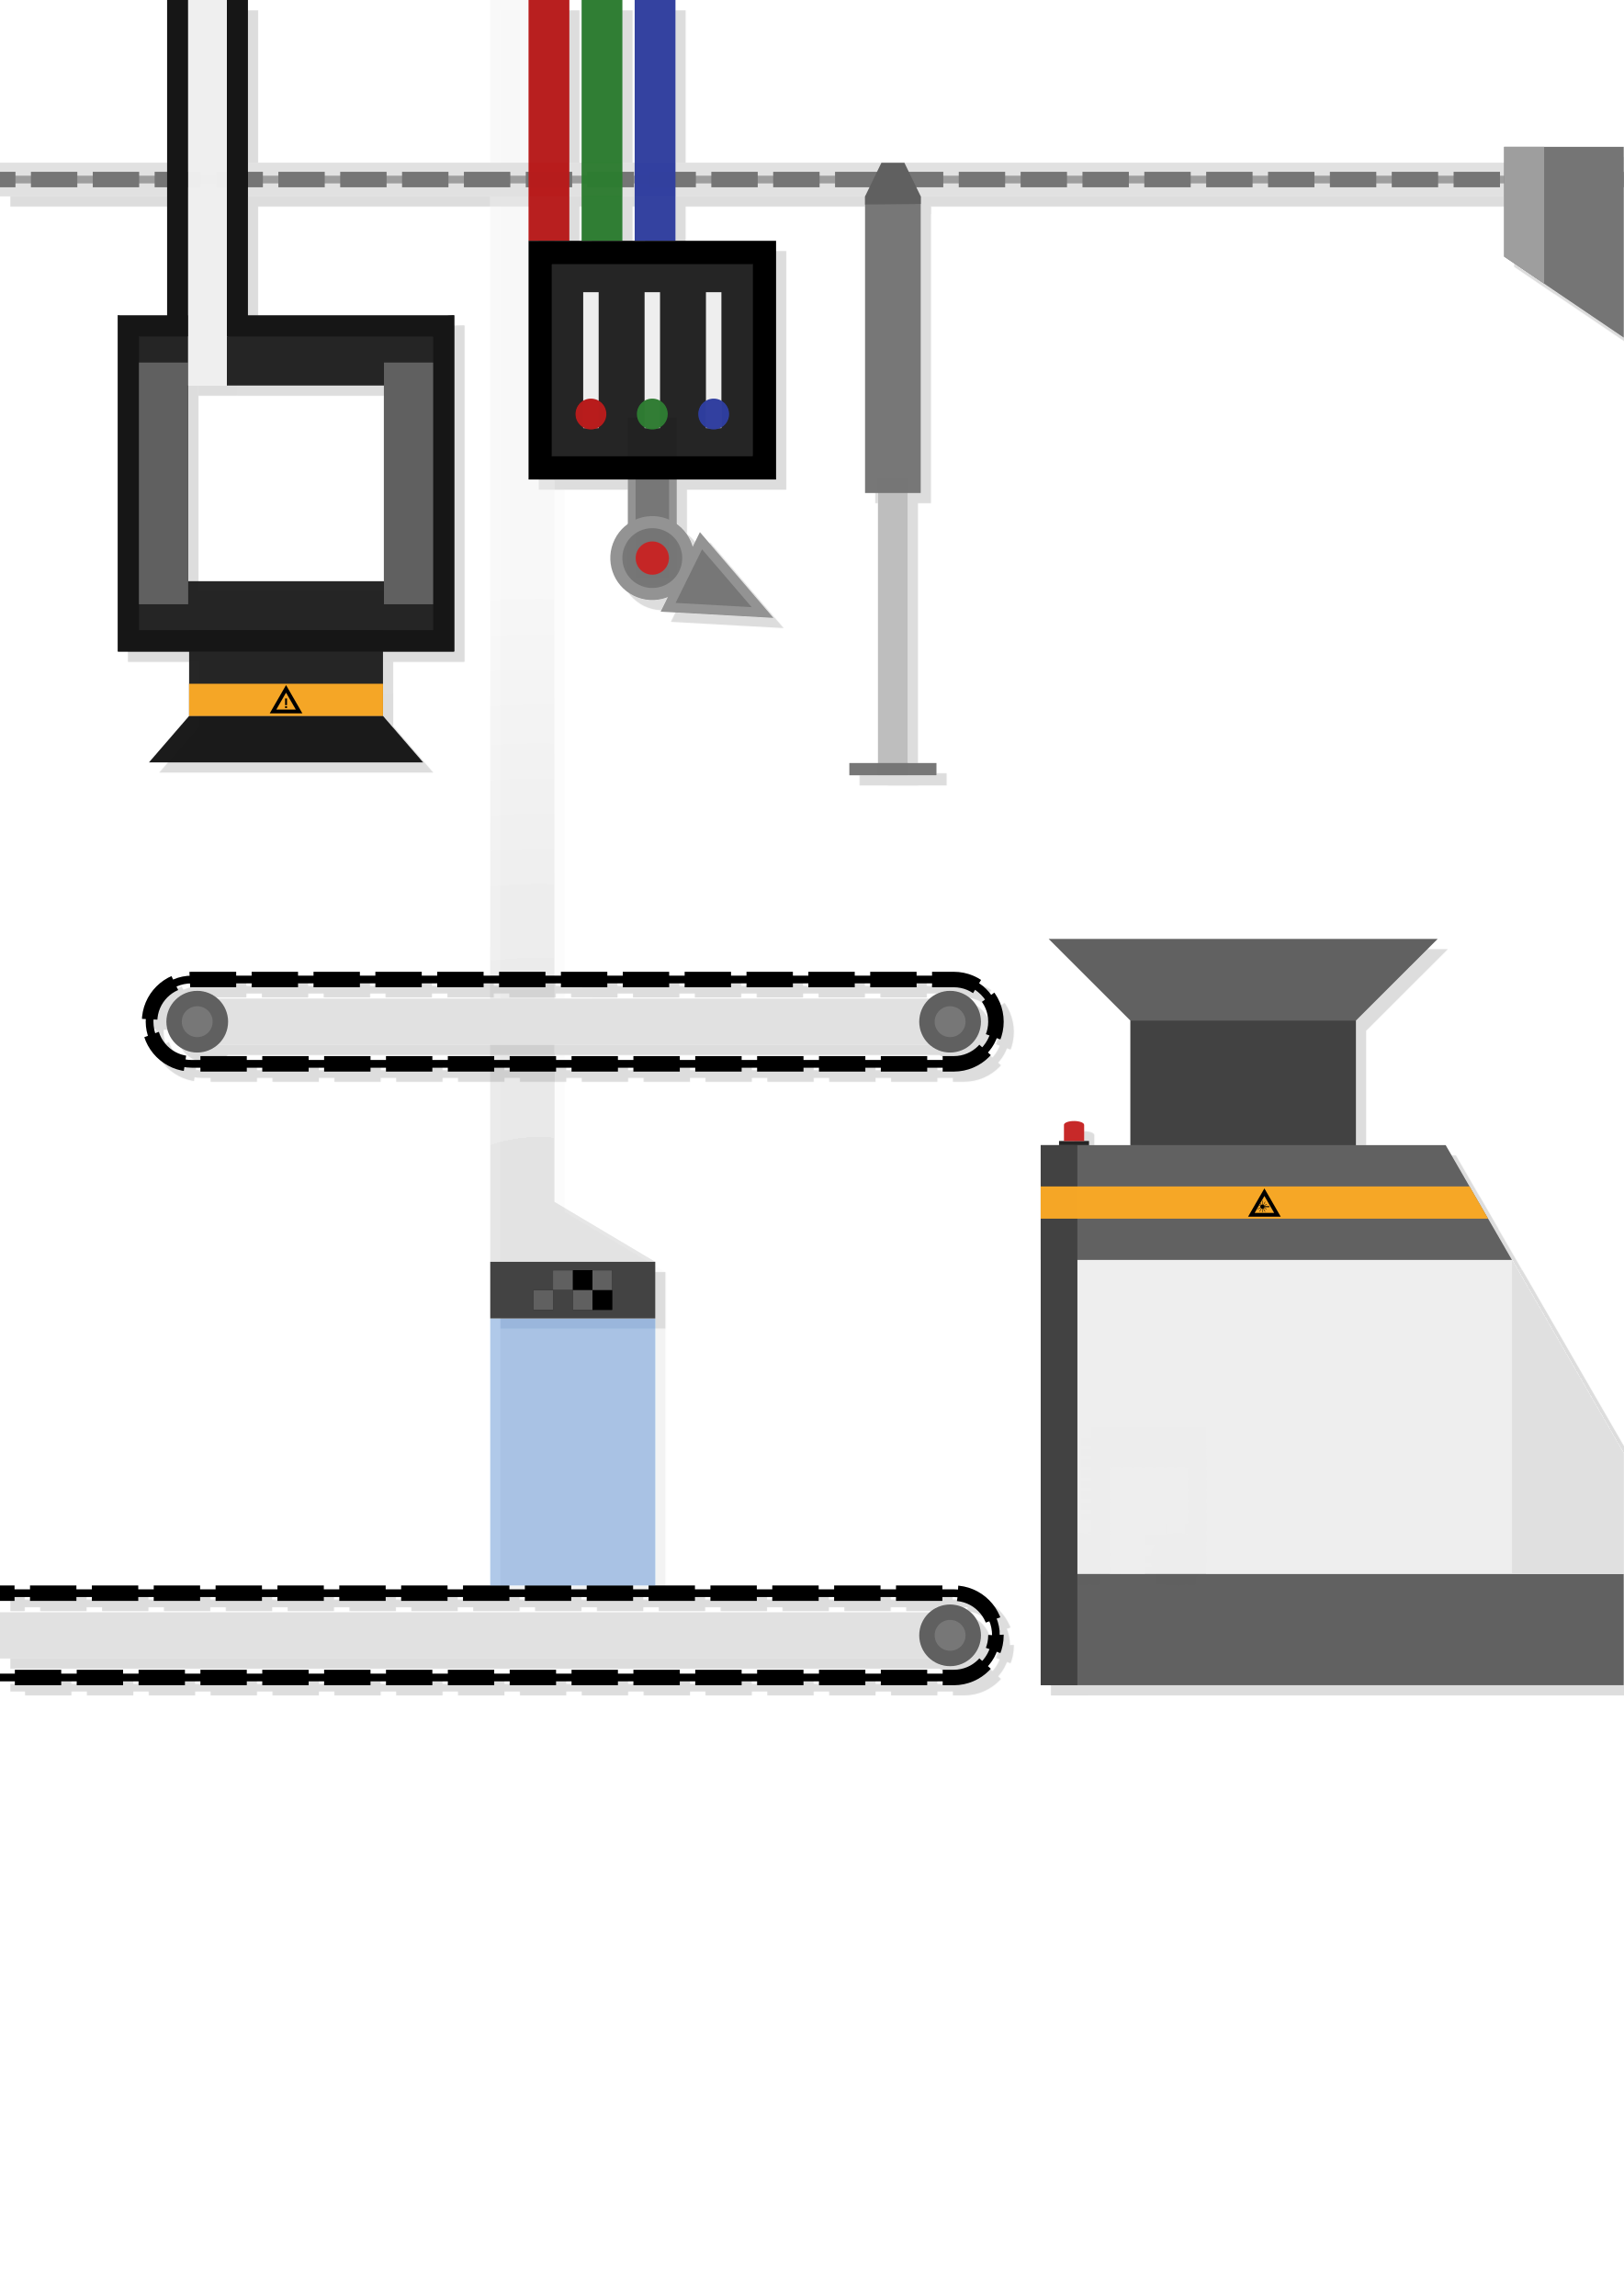
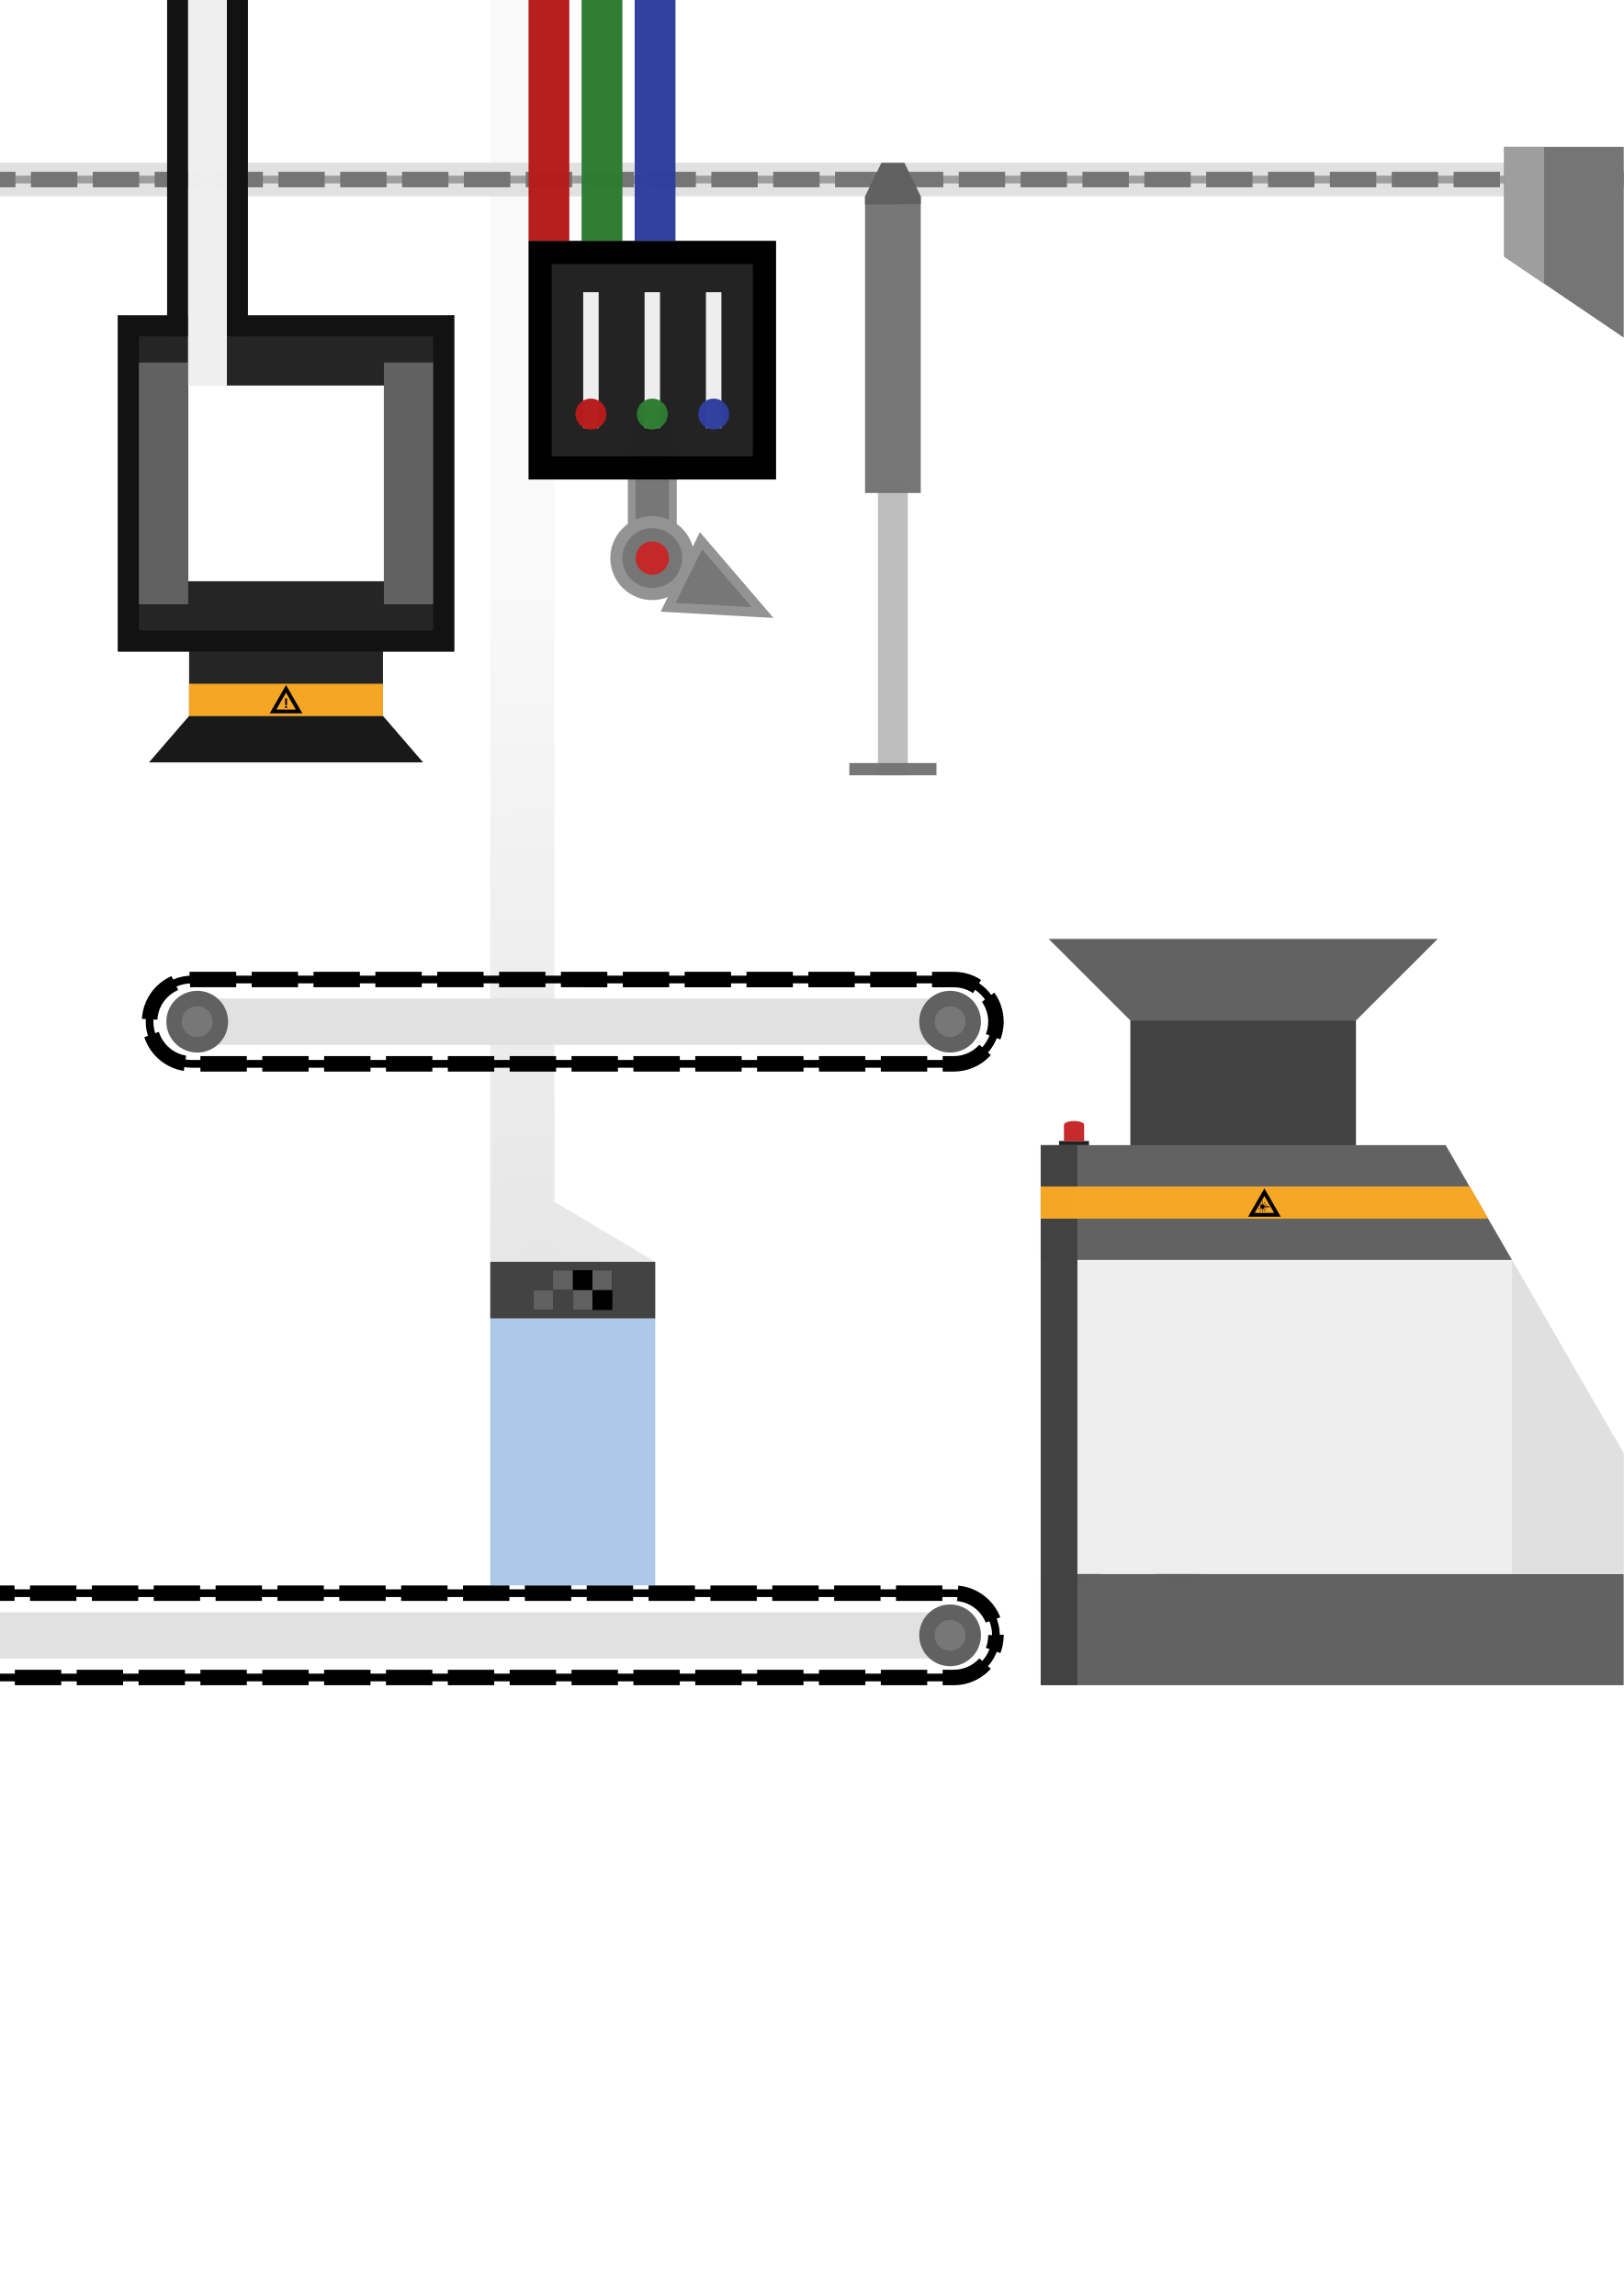
<svg xmlns="http://www.w3.org/2000/svg" id="svg8" width="210mm" height="297mm" viewBox="0 0 210 297" rendering="crispEdges">
-   <style>svg{margin:0;padding:0;background-color:#eee;filter:drop-shadow(5px 5px 0px #11111122)}#cube{transition:fill 1s linear;transform-origin:0 75px;transform:scaleY(0)}@keyframes conveyorBeltMove{0%{stroke-dashoffset:999}100%{stroke-dashoffset:20}}#conveyorBelt{animation:conveyorBeltMove 27.1s linear infinite}#conveyor2Belt{animation:conveyorBeltMove 25s linear infinite reverse}@keyframes createCube{0%{transform:scaleY(0)}100%{transform:scaleY(1)}}@keyframes fallCube{0%{transform:scaleY(1) translateY(0%)}100%{transform:scaleY(1) translateY(16.9%)}}@keyframes cubeBeltMove{0%{transform:scaleY(1) translateY(16.9%) translateX(0%)}100%{transform:scaleY(1) translateY(16.9%) translateX(37.5%)}}@keyframes cubePistonMoveUp{0%{transform:scaleY(1) translateY(15.9%) translateX(37.5%)}100%{transform:scaleY(1) translateY(6%) translateX(37.5%)}}@keyframes cubePistonMoveForward{0%{transform:scaleY(1) translateY(6%) translateX(37.5%)}100%{transform:scaleY(1) translateY(6%) translateX(59%)}}@keyframes cubeChangeColour{0%{fill:#bdbdbd}100%{fill:#f44336}}@keyframes cubePistonFall{0%{transform:scaleY(1) translateY(6%) translateX(59%)}100%{transform:scaleY(1) translateY(45%) translateX(59%)}}.cube--anim{animation:createCube 2s linear forwards,fallCube 1s ease-in 2s forwards,cubeBeltMove 2.15s linear 3s forwards,cubePistonMoveUp 1s linear 5.15s forwards,cubePistonMoveForward 1s linear 7s forwards,cubePistonFall 1s ease-in 8s forwards}@keyframes sprayAppear{0%{opacity:0}100%{opacity:.1}}#spray{opacity:0;animation:sprayAppear 2s ease-out 6s alternate-reverse forwards}@keyframes sprayToolReveal{0%{transform:translateY(-7%)}100%{transform:translateY(0%)}}@keyframes sprayToolHeadMove{0%{transform:rotate(180deg)}100%{transform:rotate(-60deg)}}#sprayToolGroup{transform:translateY(-7%);animation:sprayToolReveal 1s ease-out 4s forwards,sprayToolReveal 1s ease-out 8s forwards reverse}#sprayToolHead{transform:rotate(180deg);transform-origin:89.128px 81.733px;animation:sprayToolHeadMove 1s ease-out 4s forwards}@keyframes epic{0%{transform:rotate(0deg)}100%{transform:rotate(360deg)}}@keyframes pistonMoveUp{0%{transform:translateY(0%)}100%{transform:translateY(-11%)}}#piston,#pistonTip{animation:pistonMoveUp 1.1s linear 5.05s forwards,pistonMoveUp 1.1s linear 8s forwards reverse}@keyframes pistonMoveForward{0%{transform:translateX(0%)}100%{transform:translateX(21.5%)}}#pistonParentGroup{animation:pistonMoveForward 1s linear 7s forwards,pistonMoveForward 1s linear 8s forwards reverse}@keyframes pistonBeltMove{0%{stroke-dashoffset:70}100%{stroke-dashoffset:20}}#pistonBelt{animation:pistonBeltMove 1s linear 7s forwards,pistonBeltMove 1s linear 8s forwards reverse}@keyframes noteMoveOut{0%{transform:translateX(0)}100%{transform:translateX(-165%)}}@keyframes pixelNoteMoveOut{0%{transform:translate(250.2px 241.9px)}100%{transform:translate(-250.2px 241.9px)}}@keyframes noteFade{0%{visibility:hidden}20%{visibility:visible}}@keyframes noteFadeOut{0%{opacity:1}20%{opacity:0}}#pixelnote{fill:#bdbdbd;stroke:#bdbdbd}#pixelnote *{animation:noteMoveOut 9.075s linear 0s forwards,noteFade 9.075s steps(1,end) forwards}#note{animation:noteMoveOut 9.075s linear 0s forwards,noteFadeOut 9.075s steps(1,end) forwards}#redSlider,#blueSlider,#greenSlider{transition:cy .7s ease-in-out}#sprayColourIndicator{transition:fill 1s ease-in-out}@keyframes lightFlash{0%{fill:#e57373}100%{fill:#b71c1c}}.lightanim{animation:lightFlash 0s linear 9s forwards}</style>
+   <style>body{margin:0;padding:0;background-color:#eee;filter:drop-shadow(5px 5px 0px #11111122)}#cube{transition:fill 1s linear;transform-origin:0 75px;transform:scaleY(0)}@keyframes conveyorBeltMove{0%{stroke-dashoffset:999}100%{stroke-dashoffset:20}}#conveyorBelt{animation:conveyorBeltMove 27.1s linear infinite}#conveyor2Belt{animation:conveyorBeltMove 25s linear infinite reverse}@keyframes createCube{0%{transform:scaleY(0)}100%{transform:scaleY(1)}}@keyframes fallCube{0%{transform:scaleY(1) translateY(0%)}100%{transform:scaleY(1) translateY(16.9%)}}@keyframes cubeBeltMove{0%{transform:scaleY(1) translateY(16.9%) translateX(0%)}100%{transform:scaleY(1) translateY(16.9%) translateX(37.5%)}}@keyframes cubePistonMoveUp{0%{transform:scaleY(1) translateY(15.9%) translateX(37.5%)}100%{transform:scaleY(1) translateY(6%) translateX(37.5%)}}@keyframes cubePistonMoveForward{0%{transform:scaleY(1) translateY(6%) translateX(37.5%)}100%{transform:scaleY(1) translateY(6%) translateX(59%)}}@keyframes cubeChangeColour{0%{fill:#bdbdbd}100%{fill:#f44336}}@keyframes cubePistonFall{0%{transform:scaleY(1) translateY(6%) translateX(59%)}100%{transform:scaleY(1) translateY(45%) translateX(59%)}}.cube--anim{animation:createCube 2s linear forwards,fallCube 1s ease-in 2s forwards,cubeBeltMove 2.15s linear 3s forwards,cubePistonMoveUp 1s linear 5.15s forwards,cubePistonMoveForward 1s linear 7s forwards,cubePistonFall 1s ease-in 8s forwards}@keyframes sprayAppear{0%{opacity:0}100%{opacity:.1}}#spray{opacity:0;animation:sprayAppear 2s ease-out 6s alternate-reverse forwards}@keyframes sprayToolReveal{0%{transform:translateY(-7%)}100%{transform:translateY(0%)}}@keyframes sprayToolHeadMove{0%{transform:rotate(180deg)}100%{transform:rotate(-60deg)}}#sprayToolGroup{transform:translateY(-7%);animation:sprayToolReveal 1s ease-out 4s forwards,sprayToolReveal 1s ease-out 8s forwards reverse}#sprayToolHead{transform:rotate(180deg);transform-origin:89.128px 81.733px;animation:sprayToolHeadMove 1s ease-out 4s forwards}@keyframes epic{0%{transform:rotate(0deg)}100%{transform:rotate(360deg)}}@keyframes pistonMoveUp{0%{transform:translateY(0%)}100%{transform:translateY(-11%)}}#piston,#pistonTip{animation:pistonMoveUp 1.1s linear 5.05s forwards,pistonMoveUp 1s linear 8s forwards reverse}@keyframes pistonMoveForward{0%{transform:translateX(0%)}100%{transform:translateX(21.5%)}}#pistonParentGroup{animation:pistonMoveForward 1s linear 7s forwards,pistonMoveForward 1s linear 8s forwards reverse}@keyframes pistonBeltMove{0%{stroke-dashoffset:70}100%{stroke-dashoffset:20}}#pistonBelt{animation:pistonBeltMove 1s linear 7s forwards,pistonBeltMove 1s linear 8s forwards reverse}@keyframes noteMoveOut{0%{transform:translateX(0)}100%{transform:translateX(-165%)}}@keyframes pixelNoteMoveOut{0%{transform:translate(194.3115px,39.71842px)}100%{transform:translate(-154.3115px,39.71842px)}}@keyframes noteFade{0%{visibility:hidden}20%{visibility:visible}}@keyframes noteFadeOut{0%{opacity:1}20%{opacity:0}}#pixelnote{fill:#bdbdbd;stroke:#bdbdbd;opacity:1;animation:pixelNoteMoveOut 9.075s linear 0s forwards,noteFade 9.075s steps(1,end) forwards}#note{animation:noteMoveOut 9.075s linear 0s forwards,noteFadeOut 9.075s steps(1,end) forwards}#redSlider,#blueSlider,#greenSlider{transition:cy .7s ease-in-out}#sprayColourIndicator{transition:fill 1s ease-in-out}@keyframes lightFlash{0%{fill:#e57373}100%{fill:#b71c1c}}.lightanim{animation:lightFlash 0s linear 9s forwards}</style>
  <path id="note" d="m141.53 185.01v13.915a3.403 3.403.0 0 0-1.99-.646 3.403 3.403.0 0 0-3.403 3.403 3.403 3.403.0 0 0 3.403 3.403 3.403 3.403.0 0 0 3.402-3.395h.002v-12.511h11.311v9.746a3.403 3.403.0 0 0-1.991-.646 3.403 3.403.0 0 0-3.403 3.403 3.403 3.403.0 0 0 3.403 3.403 3.403 3.403.0 0 0 3.402-3.388h.002v-16.687h-1.414v.014h-11.311v-.014z" style="fill-opacity:.998;fill:#bdbdbd;paint-order:normal" />
-   <g id="pixelnote" transform="translate(250.2 241.9)">
-     <rect id="use7658" x="-114.1" y="-44.328" width="1.385" height="1.385" style="fill-opacity:.988;opacity:.008;paint-order:normal" />
-     <rect id="use7660" x="-114.1" y="-42.943" width="1.385" height="1.385" style="fill-opacity:.988;opacity:.404;paint-order:normal" />
-     <rect id="use7662" x="-114.1" y="-41.558" width="1.385" height="1.385" style="fill-opacity:.988;opacity:.816;paint-order:normal" />
-     <rect id="use7664" x="-114.1" y="-40.172" width="1.385" height="1.385" style="fill-opacity:.988;opacity:.827;paint-order:normal" />
-     <rect id="use7666" x="-114.1" y="-38.787" width="1.385" height="1.385" style="fill-opacity:.988;opacity:.486;paint-order:normal" />
-     <rect id="use7668" x="-114.1" y="-37.402" width="1.385" height="1.385" style="fill-opacity:.988;opacity:.031;paint-order:normal" />
-     <rect id="use7670" x="-112.71" y="-44.328" width="1.385" height="1.385" style="fill-opacity:.988;opacity:.243;paint-order:normal" />
-     <rect id="use7672" x="-112.71" y="-42.943" width="1.385" height="1.385" style="fill-opacity:.988;opacity:.976;paint-order:normal" />
-     <rect id="use7674" x="-112.71" y="-41.558" width="1.385" height="1.385" style="fill-opacity:.988;paint-order:normal" />
-     <rect id="use7676" x="-112.71" y="-40.172" width="1.385" height="1.385" style="fill-opacity:.988;paint-order:normal" />
-     <rect id="use7678" x="-112.71" y="-38.787" width="1.385" height="1.385" style="fill-opacity:.988;opacity:.996;paint-order:normal" />
-     <rect id="use7680" x="-112.71" y="-37.402" width="1.385" height="1.385" style="fill-opacity:.988;opacity:.361;paint-order:normal" />
-     <rect id="use7682" x="-111.33" y="-44.328" width="1.385" height="1.385" style="fill-opacity:.988;opacity:.392;paint-order:normal" />
-     <rect id="use7684" x="-111.33" y="-42.943" width="1.385" height="1.385" style="fill-opacity:.988;paint-order:normal" />
-     <rect id="use7686" x="-111.33" y="-41.558" width="1.385" height="1.385" style="fill-opacity:.988;paint-order:normal" />
-     <rect id="use7688" x="-111.33" y="-40.172" width="1.385" height="1.385" style="fill-opacity:.988;paint-order:normal" />
-     <rect id="use7690" x="-111.33" y="-38.787" width="1.385" height="1.385" style="fill-opacity:.988;paint-order:normal" />
-     <rect id="use7692" x="-111.33" y="-37.402" width="1.385" height="1.385" style="fill-opacity:.988;opacity:.51;paint-order:normal" />
-     <rect id="use7694" x="-109.94" y="-56.795" width="1.385" height="1.385" style="fill-opacity:.988;opacity:.133;paint-order:normal" />
-     <rect id="use7696" x="-109.94" y="-55.41" width="1.385" height="1.385" style="fill-opacity:.988;opacity:.141;paint-order:normal" />
-     <rect id="use7698" x="-109.94" y="-54.025" width="1.385" height="1.385" style="fill-opacity:.988;opacity:.141;paint-order:normal" />
-     <rect id="use7700" x="-109.94" y="-52.64" width="1.385" height="1.385" style="fill-opacity:.988;opacity:.141;paint-order:normal" />
-     <rect id="use7702" x="-109.94" y="-51.254" width="1.385" height="1.385" style="fill-opacity:.988;opacity:.141;paint-order:normal" />
-     <rect id="use7704" x="-109.94" y="-49.869" width="1.385" height="1.385" style="fill-opacity:.988;opacity:.141;paint-order:normal" />
-     <rect id="use7706" x="-109.94" y="-48.484" width="1.385" height="1.385" style="fill-opacity:.988;opacity:.141;paint-order:normal" />
-     <rect id="use7708" x="-109.94" y="-47.099" width="1.385" height="1.385" style="fill-opacity:.988;opacity:.141;paint-order:normal" />
-     <rect id="use7710" x="-109.94" y="-45.713" width="1.385" height="1.385" style="fill-opacity:.988;opacity:.141;paint-order:normal" />
-     <rect id="use7712" x="-109.94" y="-44.328" width="1.385" height="1.385" style="fill-opacity:.988;opacity:.337;paint-order:normal" />
-     <rect id="use7714" x="-109.94" y="-42.943" width="1.385" height="1.385" style="fill-opacity:.988;opacity:.98;paint-order:normal" />
-     <rect id="use7716" x="-109.94" y="-41.558" width="1.385" height="1.385" style="fill-opacity:.988;paint-order:normal" />
-     <rect id="use7718" x="-109.94" y="-40.172" width="1.385" height="1.385" style="fill-opacity:.988;paint-order:normal" />
-     <rect id="use7720" x="-109.94" y="-38.787" width="1.385" height="1.385" style="fill-opacity:.988;opacity:.984;paint-order:normal" />
-     <rect id="use7722" x="-109.94" y="-37.402" width="1.385" height="1.385" style="fill-opacity:.988;opacity:.306;paint-order:normal" />
-     <rect id="use7724" x="-108.55" y="-56.795" width="1.385" height="1.385" style="fill-opacity:.988;opacity:.918;paint-order:normal" />
-     <rect id="use7726" x="-108.55" y="-55.41" width="1.385" height="1.385" style="fill-opacity:.988;opacity:.973;paint-order:normal" />
-     <rect id="use7728" x="-108.55" y="-54.025" width="1.385" height="1.385" style="fill-opacity:.988;opacity:.965;paint-order:normal" />
-     <rect id="use7730" x="-108.55" y="-52.64" width="1.385" height="1.385" style="fill-opacity:.988;opacity:.89;paint-order:normal" />
-     <rect id="use7732" x="-108.55" y="-51.254" width="1.385" height="1.385" style="fill-opacity:.988;opacity:.89;paint-order:normal" />
-     <rect id="use7734" x="-108.55" y="-49.869" width="1.385" height="1.385" style="fill-opacity:.988;opacity:.89;paint-order:normal" />
-     <rect id="use7736" x="-108.55" y="-48.484" width="1.385" height="1.385" style="fill-opacity:.988;opacity:.89;paint-order:normal" />
-     <rect id="use7738" x="-108.55" y="-47.099" width="1.385" height="1.385" style="fill-opacity:.988;opacity:.89;paint-order:normal" />
-     <rect id="use7740" x="-108.55" y="-45.713" width="1.385" height="1.385" style="fill-opacity:.988;opacity:.89;paint-order:normal" />
-     <rect id="use7742" x="-108.55" y="-44.328" width="1.385" height="1.385" style="fill-opacity:.988;opacity:.89;paint-order:normal" />
-     <rect id="use7744" x="-108.55" y="-42.943" width="1.385" height="1.385" style="fill-opacity:.988;opacity:.914;paint-order:normal" />
-     <rect id="use7746" x="-108.55" y="-41.558" width="1.385" height="1.385" style="fill-opacity:.988;opacity:.918;paint-order:normal" />
-     <rect id="use7748" x="-108.55" y="-40.172" width="1.385" height="1.385" style="fill-opacity:.988;opacity:.843;paint-order:normal" />
-     <rect id="use7750" x="-108.55" y="-38.787" width="1.385" height="1.385" style="fill-opacity:.988;opacity:.447;paint-order:normal" />
-     <rect id="use7752" x="-108.55" y="-37.402" width="1.385" height="1.385" style="fill-opacity:.988;opacity:.012;paint-order:normal" />
-     <rect id="use7754" x="-107.17" y="-56.795" width="1.385" height="1.385" style="fill-opacity:.988;opacity:.933;paint-order:normal" />
-     <rect id="use7756" x="-107.17" y="-55.41" width="1.385" height="1.385" style="fill-opacity:.988;paint-order:normal" />
-     <rect id="use7758" x="-107.17" y="-54.025" width="1.385" height="1.385" style="fill-opacity:.988;opacity:.875;paint-order:normal" />
-     <rect id="use7760" x="-107.17" y="-52.64" width="1.385" height="1.385" style="fill-opacity:.988;opacity:.082;paint-order:normal" />
-     <rect id="use7762" x="-107.17" y="-51.254" width="1.385" height="1.385" style="fill-opacity:.988;opacity:.071;paint-order:normal" />
-     <rect id="use7764" x="-107.17" y="-49.869" width="1.385" height="1.385" style="fill-opacity:.988;opacity:.071;paint-order:normal" />
-     <rect id="use7766" x="-107.17" y="-48.484" width="1.385" height="1.385" style="fill-opacity:.988;opacity:.071;paint-order:normal" />
-     <rect id="use7768" x="-107.17" y="-47.099" width="1.385" height="1.385" style="fill-opacity:.988;opacity:.071;paint-order:normal" />
-     <rect id="use7770" x="-107.17" y="-45.713" width="1.385" height="1.385" style="fill-opacity:.988;opacity:.071;paint-order:normal" />
-     <rect id="use7772" x="-107.17" y="-44.328" width="1.385" height="1.385" style="fill-opacity:.988;opacity:.071;paint-order:normal" />
-     <rect id="use7774" x="-107.17" y="-42.943" width="1.385" height="1.385" style="fill-opacity:.988;opacity:.071;paint-order:normal" />
-     <rect id="use7776" x="-107.17" y="-41.558" width="1.385" height="1.385" style="fill-opacity:.988;opacity:.071;paint-order:normal" />
-     <rect id="use7778" x="-107.17" y="-40.172" width="1.385" height="1.385" style="fill-opacity:.988;opacity:.027;paint-order:normal" />
-     <rect id="use7780" x="-105.78" y="-56.795" width="1.385" height="1.385" style="fill-opacity:.988;opacity:.933;paint-order:normal" />
-     <rect id="use7782" x="-105.78" y="-55.41" width="1.385" height="1.385" style="fill-opacity:.988;paint-order:normal" />
-     <rect id="use7784" x="-105.78" y="-54.025" width="1.385" height="1.385" style="fill-opacity:.988;opacity:.867;paint-order:normal" />
-     <rect id="use7786" x="-105.78" y="-52.64" width="1.385" height="1.385" style="fill-opacity:.988;opacity:.012;paint-order:normal" />
-     <rect id="use7788" x="-104.4" y="-56.795" width="1.385" height="1.385" style="fill-opacity:.988;opacity:.933;paint-order:normal" />
-     <rect id="use7790" x="-104.4" y="-55.41" width="1.385" height="1.385" style="fill-opacity:.988;paint-order:normal" />
-     <rect id="use7792" x="-104.4" y="-54.025" width="1.385" height="1.385" style="fill-opacity:.988;opacity:.867;paint-order:normal" />
-     <rect id="use7794" x="-104.4" y="-52.64" width="1.385" height="1.385" style="fill-opacity:.988;opacity:.012;paint-order:normal" />
-     <rect id="use7796" x="-103.01" y="-56.795" width="1.385" height="1.385" style="fill-opacity:.988;opacity:.933;paint-order:normal" />
-     <rect id="use7798" x="-103.01" y="-55.41" width="1.385" height="1.385" style="fill-opacity:.988;paint-order:normal" />
-     <rect id="use7800" x="-103.01" y="-54.025" width="1.385" height="1.385" style="fill-opacity:.988;opacity:.867;paint-order:normal" />
-     <rect id="use7802" x="-103.01" y="-52.64" width="1.385" height="1.385" style="fill-opacity:.988;opacity:.012;paint-order:normal" />
-     <rect id="use7804" x="-101.63" y="-56.795" width="1.385" height="1.385" style="fill-opacity:.988;opacity:.933;paint-order:normal" />
-     <rect id="use7806" x="-101.63" y="-55.41" width="1.385" height="1.385" style="fill-opacity:.988;paint-order:normal" />
-     <rect id="use7808" x="-101.63" y="-54.025" width="1.385" height="1.385" style="fill-opacity:.988;opacity:.867;paint-order:normal" />
-     <rect id="use7810" x="-101.63" y="-52.64" width="1.385" height="1.385" style="fill-opacity:.988;opacity:.012;paint-order:normal" />
-     <rect id="use7812" x="-101.63" y="-42.943" width="1.385" height="1.385" style="fill-opacity:.988;opacity:.267;paint-order:normal" />
-     <rect id="use7814" x="-101.63" y="-41.558" width="1.385" height="1.385" style="fill-opacity:.988;opacity:.659;paint-order:normal" />
-     <rect id="use7816" x="-101.63" y="-40.172" width="1.385" height="1.385" style="fill-opacity:.988;opacity:.671;paint-order:normal" />
-     <rect id="use7818" x="-101.63" y="-38.787" width="1.385" height="1.385" style="fill-opacity:.988;opacity:.333;paint-order:normal" />
-     <rect id="use7820" x="-101.63" y="-37.402" width="1.385" height="1.385" style="fill-opacity:.988;opacity:.004;paint-order:normal" />
-     <rect id="use7822" x="-100.24" y="-56.795" width="1.385" height="1.385" style="fill-opacity:.988;opacity:.933;paint-order:normal" />
-     <rect id="use7824" x="-100.24" y="-55.41" width="1.385" height="1.385" style="fill-opacity:.988;paint-order:normal" />
-     <rect id="use7826" x="-100.24" y="-54.025" width="1.385" height="1.385" style="fill-opacity:.988;opacity:.867;paint-order:normal" />
-     <rect id="use7828" x="-100.24" y="-52.64" width="1.385" height="1.385" style="fill-opacity:.988;opacity:.012;paint-order:normal" />
-     <rect id="use7830" x="-100.24" y="-44.328" width="1.385" height="1.385" style="fill-opacity:.988;opacity:.176;paint-order:normal" />
-     <rect id="use7832" x="-100.24" y="-42.943" width="1.385" height="1.385" style="fill-opacity:.988;opacity:.933;paint-order:normal" />
-     <rect id="use7834" x="-100.24" y="-41.558" width="1.385" height="1.385" style="fill-opacity:.988;paint-order:normal" />
-     <rect id="use7836" x="-100.24" y="-40.172" width="1.385" height="1.385" style="fill-opacity:.988;paint-order:normal" />
-     <rect id="use7838" x="-100.24" y="-38.787" width="1.385" height="1.385" style="fill-opacity:.988;opacity:.973;paint-order:normal" />
-     <rect id="use7840" x="-100.24" y="-37.402" width="1.385" height="1.385" style="fill-opacity:.988;opacity:.275;paint-order:normal" />
-     <rect id="use7842" x="-98.858" y="-56.795" width="1.385" height="1.385" style="fill-opacity:.988;opacity:.933;paint-order:normal" />
-     <rect id="use7844" x="-98.858" y="-55.41" width="1.385" height="1.385" style="fill-opacity:.988;paint-order:normal" />
-     <rect id="use7846" x="-98.858" y="-54.025" width="1.385" height="1.385" style="fill-opacity:.988;opacity:.867;paint-order:normal" />
-     <rect id="use7848" x="-98.858" y="-52.64" width="1.385" height="1.385" style="fill-opacity:.988;opacity:.012;paint-order:normal" />
-     <rect id="use7850" x="-98.858" y="-44.328" width="1.385" height="1.385" style="fill-opacity:.988;opacity:.388;paint-order:normal" />
-     <rect id="use7852" x="-98.858" y="-42.943" width="1.385" height="1.385" style="fill-opacity:.988;paint-order:normal" />
-     <rect id="use7854" x="-98.858" y="-41.558" width="1.385" height="1.385" style="fill-opacity:.988;paint-order:normal" />
-     <rect id="use7856" x="-98.858" y="-40.172" width="1.385" height="1.385" style="fill-opacity:.988;paint-order:normal" />
-     <rect id="use7858" x="-98.858" y="-38.787" width="1.385" height="1.385" style="fill-opacity:.988;paint-order:normal" />
-     <rect id="use7860" x="-98.858" y="-37.402" width="1.385" height="1.385" style="fill-opacity:.988;opacity:.506;paint-order:normal" />
-     <rect id="use7862" x="-97.473" y="-56.795" width="1.385" height="1.385" style="fill-opacity:.988;opacity:.933;paint-order:normal" />
-     <rect id="use7864" x="-97.473" y="-55.41" width="1.385" height="1.385" style="fill-opacity:.988;paint-order:normal" />
-     <rect id="use7866" x="-97.473" y="-54.025" width="1.385" height="1.385" style="fill-opacity:.988;opacity:.867;paint-order:normal" />
-     <rect id="use7868" x="-97.473" y="-52.64" width="1.385" height="1.385" style="fill-opacity:.988;opacity:.012;paint-order:normal" />
-     <rect id="use7870" x="-97.473" y="-44.328" width="1.385" height="1.385" style="fill-opacity:.988;opacity:.267;paint-order:normal" />
-     <rect id="use7872" x="-97.473" y="-42.943" width="1.385" height="1.385" style="fill-opacity:.988;opacity:.984;paint-order:normal" />
-     <rect id="use7874" x="-97.473" y="-41.558" width="1.385" height="1.385" style="fill-opacity:.988;paint-order:normal" />
-     <rect id="use7876" x="-97.473" y="-40.172" width="1.385" height="1.385" style="fill-opacity:.988;paint-order:normal" />
-     <rect id="use7878" x="-97.473" y="-38.787" width="1.385" height="1.385" style="fill-opacity:.988;paint-order:normal" />
-     <rect id="use7880" x="-97.473" y="-37.402" width="1.385" height="1.385" style="fill-opacity:.988;opacity:.384;paint-order:normal" />
-     <rect id="use7882" x="-96.088" y="-56.795" width="1.385" height="1.385" style="fill-opacity:.988;opacity:.886;paint-order:normal" />
-     <rect id="use7884" x="-96.088" y="-55.41" width="1.385" height="1.385" style="fill-opacity:.988;opacity:.941;paint-order:normal" />
-     <rect id="use7886" x="-96.088" y="-54.025" width="1.385" height="1.385" style="fill-opacity:.988;opacity:.918;paint-order:normal" />
-     <rect id="use7888" x="-96.088" y="-52.64" width="1.385" height="1.385" style="fill-opacity:.988;opacity:.765;paint-order:normal" />
-     <rect id="use7890" x="-96.088" y="-51.254" width="1.385" height="1.385" style="fill-opacity:.988;opacity:.765;paint-order:normal" />
-     <rect id="use7892" x="-96.088" y="-49.869" width="1.385" height="1.385" style="fill-opacity:.988;opacity:.765;paint-order:normal" />
-     <rect id="use7894" x="-96.088" y="-48.484" width="1.385" height="1.385" style="fill-opacity:.988;opacity:.765;paint-order:normal" />
-     <rect id="use7896" x="-96.088" y="-47.099" width="1.385" height="1.385" style="fill-opacity:.988;opacity:.765;paint-order:normal" />
-     <rect id="use7898" x="-96.088" y="-45.713" width="1.385" height="1.385" style="fill-opacity:.988;opacity:.765;paint-order:normal" />
-     <rect id="use7900" x="-96.088" y="-44.328" width="1.385" height="1.385" style="fill-opacity:.988;opacity:.776;paint-order:normal" />
-     <rect id="use7902" x="-96.088" y="-42.943" width="1.385" height="1.385" style="fill-opacity:.988;opacity:.925;paint-order:normal" />
-     <rect id="use7904" x="-96.088" y="-41.558" width="1.385" height="1.385" style="fill-opacity:.988;opacity:.941;paint-order:normal" />
-     <rect id="use7906" x="-96.088" y="-40.172" width="1.385" height="1.385" style="fill-opacity:.988;opacity:.878;paint-order:normal" />
-     <rect id="use7908" x="-96.088" y="-38.787" width="1.385" height="1.385" style="fill-opacity:.988;opacity:.541;paint-order:normal" />
-     <rect id="use7910" x="-96.088" y="-37.402" width="1.385" height="1.385" style="fill-opacity:.988;opacity:.043;paint-order:normal" />
-     <rect id="use7912" x="-94.703" y="-56.795" width="1.385" height="1.385" style="fill-opacity:.988;opacity:.094;paint-order:normal" />
-     <rect id="use7914" x="-94.703" y="-55.41" width="1.385" height="1.385" style="fill-opacity:.988;opacity:.098;paint-order:normal" />
-     <rect id="use7916" x="-94.703" y="-54.025" width="1.385" height="1.385" style="fill-opacity:.988;opacity:.098;paint-order:normal" />
-     <rect id="use7918" x="-94.703" y="-52.64" width="1.385" height="1.385" style="fill-opacity:.988;opacity:.098;paint-order:normal" />
-     <rect id="use7920" x="-94.703" y="-51.254" width="1.385" height="1.385" style="fill-opacity:.988;opacity:.098;paint-order:normal" />
-     <rect id="use7922" x="-94.703" y="-49.869" width="1.385" height="1.385" style="fill-opacity:.988;opacity:.098;paint-order:normal" />
-     <rect id="use7924" x="-94.703" y="-48.484" width="1.385" height="1.385" style="fill-opacity:.988;opacity:.098;paint-order:normal" />
-     <rect id="use7926" x="-94.703" y="-47.099" width="1.385" height="1.385" style="fill-opacity:.988;opacity:.098;paint-order:normal" />
-     <rect id="use7928" x="-94.703" y="-45.713" width="1.385" height="1.385" style="fill-opacity:.988;opacity:.098;paint-order:normal" />
-     <rect id="use7930" x="-94.703" y="-44.328" width="1.385" height="1.385" style="fill-opacity:.988;opacity:.098;paint-order:normal" />
-     <rect id="use7932" x="-94.703" y="-42.943" width="1.385" height="1.385" style="fill-opacity:.988;opacity:.098;paint-order:normal" />
-     <rect id="use7934" x="-94.703" y="-41.558" width="1.385" height="1.385" style="fill-opacity:.988;opacity:.098;paint-order:normal" />
-     <rect id="use7936" x="-94.703" y="-40.172" width="1.385" height="1.385" style="fill-opacity:.988;opacity:.043;paint-order:normal" />
-   </g>
  <path id="path1074" d="m84.748 163.22-13.04-7.758v-179.44l-8.302-.658 1e-6 187.85" style="fill:url(#radialGradient1086);opacity:.098;paint-order:normal" />
  <rect id="rect1491" y="21.05" width="210" height="4.35" style="fill-opacity:.988;fill:#e0e0e0;paint-order:normal" />
  <path id="path1495" d="m0 23.225h210" style="fill-opacity:.988;fill:#616161;paint-order:normal;stroke:#9e9e9e" />
  <path id="pistonBelt" d="m0 23.225h210" style="fill-opacity:.988;fill:#212121;paint-order:normal;stroke-dasharray:6,2;stroke-dashoffset:20;stroke-width:2;stroke:#757575" />
  <g id="pistonParentGroup">
    <g id="pistonGroup" transform="translate(-46.182 30.692)">
      <rect id="piston" x="159.73" y="31.221" width="3.862" height="38.373" style="fill-opacity:.988;fill:#bdbdbd;paint-order:normal;stroke-width:.628" />
      <rect id="pistonTip" x="156.03" y="68.01" width="11.269" height="1.584" style="fill-opacity:.988;fill:#757575;paint-order:normal;stroke-width:.218" />
    </g>
    <g id="g1520">
      <rect id="rect36921" x="111.88" y="25.4" width="7.205" height="38.373" style="fill-opacity:.988;fill:#757575;paint-order:normal;stroke-width:.858" />
      <path id="path1493" d="m111.88 25.4 2.117-4.35h2.972l2.117 4.35v.986l-7.205.072z" style="fill-opacity:.996;fill:#616161;paint-order:normal" />
    </g>
  </g>
  <rect id="rect36870" x="25.509" y="129.17" width="97.367" height="5.987" style="fill-opacity:.988;fill:#e0e0e0;paint-order:normal" />
-   <rect id="cube" class="cube--anim" x="24.337" y="49.872" width="25.316" height="25.316" style="fill-opacity:1;fill:#bdbdbd;paint-order:normal" />
+   <rect id="cube" class="cube--anim" x="24.337" y="49.872" width="25.316" height="25.316" style="fill-opacity:.998;fill:#bdbdbd;paint-order:normal" />
  <g id="g34134" transform="matrix(.49051 0 0 .49051 -15.12 -6.2801)">
    <path id="rect824" d="m80.686 179.07h51.123v22.54H80.686z" style="fill-opacity:.979;fill:#212121;paint-order:normal" />
    <path id="rect33997" transform="scale(.26458)" d="m233.96 362.6v335.2h335.2v-335.2l-226.55 20.99v49.076h156.49v195.07H304.03v-244.15z" style="fill-opacity:.979;fill:#212121;paint-order:normal" />
    <path id="rect815" transform="scale(.26458)" d="m233.96 362.6v335.2h335.2v-335.2h-226.55v20.99h205.57v293.22h-293.22v-293.22h49.076v-20.99z" style="fill-opacity:.998;fill:#121212;paint-order:normal" />
    <path id="rect826" d="m80.686 201.61h51.123l10.583 12.25H70.103z" style="fill-opacity:.979;fill:#151515;paint-order:normal" />
    <rect id="rect829" x="80.686" y="193.12" width="51.123" height="8.493" style="fill-opacity:.979;fill:#f9a825;paint-order:normal" />
    <path id="path831" d="m106.25 194.47 3.439 5.956h-6.877l1.719-2.978z" style="fill:none;paint-order:normal;stroke:#000" />
    <g id="g839" transform="translate(.051426 .44166)">
      <path id="path833" d="m106.2 196.54v1.776" style="fill:none;paint-order:normal;stroke-width:.5;stroke:#000" />
      <path id="path835" d="m106.2 198.6v.491" style="fill:none;paint-order:normal;stroke-width:.5;stroke:#000" />
    </g>
    <path id="path34015" transform="scale(.26458)" d="m283.04 48.391v335.2h20.988v-335.2zm59.57.0v335.2h20.988v-335.2z" style="fill-opacity:.998;fill:#121212;paint-order:normal" />
    <path id="heater1" class="heater" d="m67.456 108.41v63.743h12.985V108.41z" style="fill-opacity:.998;fill:#616161;paint-order:normal" />
    <path id="heater2" class="heater" d="m132.05 108.41v63.743h12.985V108.41z" style="fill-opacity:.998;fill:#616161;paint-order:normal" />
  </g>
  <path id="circle36858" d="m128.81 132.16c0 3.012-2.442 5.454-5.454 5.454h-98.557c-3.012.0-5.454-2.442-5.454-5.454 2e-6-3.012 2.442-5.454 5.454-5.454l98.557 1e-5c3.012.0 5.454 2.442 5.454 5.454z" style="fill:none;paint-order:normal;stroke:#000" />
  <path id="conveyorBelt" d="m128.81 132.16c0 3.012-2.442 5.454-5.454 5.454h-98.557c-3.012.0-5.454-2.442-5.454-5.454 2e-6-3.012 2.442-5.454 5.454-5.454l98.557 1e-5c3.012.0 5.454 2.442 5.454 5.454z" style="fill:none;paint-order:normal;stroke-dasharray:6,2;stroke-dashoffset:20;stroke-width:2;stroke:#000" />
  <circle id="path36866" cx="25.509" cy="132.16" r="2.993" style="fill-opacity:.988;fill:#757575;paint-order:normal;stroke-dashoffset:75.591;stroke-width:2;stroke:#616161" />
  <circle id="circle36868" cx="122.88" cy="132.16" r="2.993" style="fill-opacity:.988;fill:#757575;paint-order:normal;stroke-dashoffset:75.591;stroke-width:2;stroke:#616161" />
  <rect id="rect36874" x="68.358" y="-727e-17" width="5.276" height="31.151" style="fill-opacity:.988;fill:#b71c1c;paint-order:normal" />
  <rect id="rect36876" x="75.221" y="-10058e-18" width="5.276" height="31.151" style="fill-opacity:.988;fill:#2e7d32;paint-order:normal" />
  <rect id="rect36878" x="82.085" y="-5843e-18" width="5.276" height="31.151" style="fill-opacity:.988;fill:#303f9f;paint-order:normal" />
  <g id="g36950" transform="translate(-4.7625 -9.5415)">
    <g id="sprayToolGroup">
      <rect id="sprayToolAttachment" x="86.462" y="64.068" width="5.332" height="20.664" style="fill-opacity:.988;fill:#757575;paint-order:normal;str oke-width:1.5;stroke-dashoffset:75.591;stroke:#939393" />
      <path id="spray" transform="rotate(-63.718 89.128 81.733)" d="m89.102 92.66 4.802 11.258H84.3z" style="fill-opacity:.988;fill:#b71c1c;paint-order:normal" />
      <circle id="path36904" transform="rotate(-63.718 89.128 81.733)" cx="89.128" cy="81.733" r="4.651" style="fill-opacity:.988;fill:#757575;paint-order:normal;stroke-dashoffset:75.591;stroke-width:1.562;stroke:#939393" />
      <path id="sprayToolHead" transform="rotate(-63.718 89.128 81.733)" d="m89.128 97.641-4.802-11.258h9.604z" style="fill-opacity:.988;fill:#757575;paint-order:normal;stroke-dashoffset:75.591;stroke-width:1.235;stroke:#939393" />
      <circle id="sprayColourIndicator" cx="89.128" cy="81.733" r="2.154" style="fill-opacity:.988;fill:#c62828;paint-order:normal" />
    </g>
    <rect id="rect36872" x="74.62" y="42.192" width="29.015" height="27.876" style="fill-opacity:.988;fill:#212121;paint-order:normal;stroke-dashoffset:75.591;stroke-width:3;stroke:#000" />
    <g id="g36900" transform="translate(.64843 .10057)">
      <path id="path36880" d="m80.542 47.237v17.586" style="fill-opacity:.988;fill:#eee;paint-order:normal;stroke-dashoffset:75.591;stroke-width:2;stroke:#eee" />
      <path id="path36882" d="m88.479 47.237v17.586" style="fill-opacity:.988;fill:#eee;paint-order:normal;stroke-dashoffset:75.591;stroke-width:2;stroke:#eee" />
      <path id="path36884" d="m96.417 47.237v17.586" style="fill-opacity:.988;fill:#eee;paint-order:normal;stroke-dashoffset:75.591;stroke-width:2;stroke:#eee" />
      <circle id="redSlider" cx="80.542" cy="63" r="1.996" style="fill-opacity:.988;fill:#b71c1c;paint-order:normal" />
      <circle id="greenSlider" cx="88.479" cy="63" r="1.996" style="fill-opacity:.988;fill:#2e7c32;paint-order:normal" />
      <circle id="blueSlider" cx="96.417" cy="63" r="1.996" style="fill-opacity:.988;fill:#303f9f;paint-order:normal" />
    </g>
  </g>
  <defs id="defs1465">
    <radialGradient id="radialGradient1086" cx="69.672" cy="79.966" r="10.671" gradientTransform="matrix(0 -8.0534 8.8021 0 -634.2 724.32)" gradientUnits="userSpaceOnUse">
      <stop id="stop1080" offset="0" />
      <stop id="stop1082" style="stop-color:#bdbdbd" offset="1" />
    </radialGradient>
  </defs>
  <rect id="rect1058" x="-14.959" y="208.55" width="137.84" height="5.987" style="fill-opacity:.988;fill:#e0e0e0;paint-order:normal" />
  <path id="path1060" d="m128.81 211.54c0 3.012-2.442 5.454-5.454 5.454h-140.89c-3.012.0-5.454-2.442-5.454-5.454 2e-6-3.012 2.442-5.454 5.454-5.454l140.89 1e-5c3.012.0 5.454 2.442 5.454 5.454z" style="fill:none;paint-order:normal;stroke:#000" />
  <path id="conveyor2Belt" d="m128.81 211.54c0 3.012-2.442 5.454-5.454 5.454h-140.89c-3.012.0-5.454-2.442-5.454-5.454 2e-6-3.012 2.442-5.454 5.454-5.454l140.89 1e-5c3.012.0 5.454 2.442 5.454 5.454z" style="fill:none;paint-order:normal;stroke-dasharray:6,2;stroke-dashoffset:20;stroke-width:2;stroke:#000" />
  <circle id="circle1066" cx="122.88" cy="211.54" r="2.993" style="fill-opacity:.988;fill:#757575;paint-order:normal;stroke-dashoffset:75.591;stroke-width:2;stroke:#616161" />
  <rect id="rect1068" x="63.406" y="170.55" width="21.342" height="34.531" style="fill-opacity:.942;fill:#1565c0;opacity:.371;paint-order:normal" />
  <rect id="rect1070" x="63.406" y="163.22" width="21.342" height="7.328" style="fill-opacity:.991;fill:#424242;paint-order:normal" />
  <path id="rect1090" transform="scale(.26458)" d="m508.71 559.87v56.152h230.4l-32.42-56.152h-197.98zm0 209.61v54.426h197.98 87.004V769.48h-284.99z" style="fill-opacity:.991;fill:#616161;paint-order:normal" />
  <path id="path1094" d="m146.21 148.13v-16.104l-10.583-10.575h50.316l-10.583 10.575v16.104z" style="fill-opacity:.991;fill:#616161;paint-order:normal" />
  <path id="machineWindow1" transform="scale(.26458)" d="m508.71 616.02v153.45H793.7v-58.912l-54.584-94.541h-230.4z" style="fill-opacity:.991;fill:#eee;paint-order:normal" />
  <path id="machineWindow2" transform="scale(.26458)" d="m739.12 616.02v153.45h54.584v-58.912l-54.584-94.541z" style="fill-opacity:.991;fill:#e0e0e0;paint-order:normal" />
  <rect id="rect1525" x="134.6" y="148.13" width="4.746" height="69.858" style="fill-opacity:.991;fill:#424242;paint-order:normal" />
  <path id="rect1122" transform="scale(.26458)" d="m508.71 580.07v15.746h218.74l-9.092-15.746h-209.65z" style="fill-opacity:.979;fill:#f9a825;paint-order:normal;stroke-width:2.86" />
  <path id="path1152" d="m163.53 154.22 1.687 2.921h-3.373l.843-1.461z" style="fill:none;paint-order:normal;stroke-width:.491;stroke:#000" />
  <g id="g1176" transform="translate(.12707 .077888)">
    <circle id="path1170" cx="163.14" cy="156.01" r=".269" style="fill-opacity:.991;paint-order:normal" />
    <path id="path1172" d="m163.14 156.01h.905" style="fill-opacity:.991;paint-order:normal;stroke-width:.132;stroke:#000" />
  </g>
  <path id="path1178" d="m163.27 156.09.363-.629" style="fill-opacity:.991;paint-order:normal;stroke-linejoin:round;stroke-width:.053;stroke:#000" />
  <path id="path1444" d="m162.91 156.72.363-.629" style="fill-opacity:.991;paint-order:normal;stroke-linejoin:round;stroke-width:.053;stroke:#000" />
  <path id="path1446" d="m163.62 156.73-.363-.629" style="fill-opacity:.991;paint-order:normal;stroke-linejoin:round;stroke-width:.053;stroke:#000" />
  <path id="path1448" d="m163.26 156.1-.363-.629" style="fill-opacity:.991;paint-order:normal;stroke-linejoin:round;stroke-width:.053;stroke:#000" />
  <path id="path1450" d="m163.22 156.12.629-.363" style="fill-opacity:.991;paint-order:normal;stroke-linejoin:round;stroke-width:.053;stroke:#000" />
  <path id="path1452" d="m162.66 156.41.629-.363" style="fill-opacity:.991;paint-order:normal;stroke-linejoin:round;stroke-width:.053;stroke:#000" />
  <path id="path1454" d="m163.81 156.42-.629-.363" style="fill-opacity:.991;paint-order:normal;stroke-linejoin:round;stroke-width:.053;stroke:#000" />
  <path id="path1456" d="m163.26 156.1-.629-.363" style="fill-opacity:.991;paint-order:normal;stroke-linejoin:round;stroke-width:.053;stroke:#000" />
  <path id="path1458" d="m163.26 155.31v1.498" style="fill-opacity:.991;paint-order:normal;stroke-linejoin:round;stroke-width:.053;stroke:#000" />
  <path id="path1527" d="m146.21 148.13v-16.104l29.15-1e-5v16.104z" style="fill-opacity:.991;fill:#424242;paint-order:normal" />
  <g id="beltholder">
    <path id="rect2403" d="m194.54 18.994h15.463V43.67L194.54 33.193z" style="fill-opacity:.998;fill:#757575;paint-order:normal" />
    <path id="rect2406" transform="scale(.26458)" d="m735.26 71.787v53.664l19.555 13.25v-66.914z" style="fill-opacity:.998;fill:#9e9e9e;paint-order:normal" />
  </g>
  <g id="indicatorLightGroup">
    <rect id="rect1160" x="136.97" y="147.59" width="3.876" height=".541" style="fill-opacity:.988;fill:#212121;paint-order:normal" />
    <path id="indicatorLight" class="lightanim" d="m138.91 145.01c-.722 1e-5-1.306.224-1.306.5v2.083h2.613v-2.083c27e-5-.276-.585-.5-1.306-.5z" style="fill-opacity:.988;fill:#c62828;paint-order:normal" />
  </g>
  <g id="pixelFilterSign" transform="matrix(1.5836 0 0 1.5836 -43.235 -97.401)">
    <rect id="rect4705" x="74.077" y="165.27" width="1.611" height="1.611" style="fill-opacity:.988;paint-order:normal" />
    <rect id="rect4713" x="75.688" y="166.89" width="1.611" height="1.611" style="fill-opacity:.988;paint-order:normal" />
    <rect id="rect4715" x="74.077" y="166.89" width="1.611" height="1.611" style="fill-opacity:.988;paint-order:normal" />
    <rect id="rect4717" x="75.688" y="165.27" width="1.611" height="1.611" style="fill-opacity:.988;paint-order:normal" />
    <rect id="rect4719" x="70.855" y="166.89" width="1.611" height="1.611" style="fill-opacity:.988;paint-order:normal" />
    <rect id="rect4721" x="72.466" y="165.27" width="1.611" height="1.611" style="fill-opacity:.988;paint-order:normal" />
    <rect id="rect4723" x="74.077" y="165.27" width="1.611" height="1.611" style="fill-opacity:.988;paint-order:normal" />
    <rect id="rect4725" x="75.688" y="166.89" width="1.611" height="1.611" style="fill-opacity:.988;paint-order:normal" />
    <rect id="rect4727" x="74.077" y="166.89" width="1.611" height="1.611" style="fill-opacity:.988;fill:#616161;paint-order:normal" />
    <rect id="rect4729" x="75.688" y="165.27" width="1.611" height="1.611" style="fill-opacity:.988;fill:#616161;paint-order:normal" />
    <rect id="rect4731" x="70.855" y="166.89" width="1.611" height="1.611" style="fill-opacity:.988;fill:#616161;paint-order:normal" />
    <rect id="rect4733" x="72.466" y="165.27" width="1.611" height="1.611" style="fill-opacity:.988;fill:#616161;paint-order:normal" />
  </g>
  <rect id="cubeCreatorTopCover" x="24.336" y="42364e-9" width="5.007" height="49.871" style="fill-opacity:.988;fill:#eee;paint-order:normal" />
+   <g id="pixelnote">
+     <path id="rect4832" transform="scale(.26458)" d="m-204.27 596.61v5.236h5.234V596.61h-5.234zm41.885.0v5.236h5.234V596.61h-5.234zm-57.592 5.236v5.234h5.236v-5.234h-5.236z" style="fill-opacity:.988;opacity:.341;paint-order:normal;stroke-width:2.631" />
+     <path id="rect4834" transform="scale(.26458)" d="m-219.98 607.08v5.236 5.236h5.236v-5.236-5.236h-5.236z" style="fill-opacity:.988;opacity:.816;paint-order:normal;stroke-width:2.631" />
+     <path id="rect4838" transform="scale(.26458)" d="m-219.98 617.55v5.234h5.236V617.55h-5.236zm5.236 5.234v5.236h5.234v-5.236h-5.234zm15.705-5.234v5.234h5.236V617.55h-5.236zm0 5.234h-5.234v5.236h5.234v-5.236zm26.178-5.234v5.234h5.236V617.55h-5.236zm5.236 5.234v5.236h5.236v-5.236h-5.236z" style="fill-opacity:.988;opacity:.279;paint-order:normal;stroke-width:2.631" />
+     <path id="rect4842" transform="scale(.26458)" d="m-204.27 549.49v5.234 5.236 5.236 5.234 5.236 5.234 5.236 5.236 5.234h5.234v-5.234-5.236-5.236-5.234-5.236-5.234-5.236-5.236-5.234h-5.234zm57.59.0v5.234 5.236 5.236 5.234 5.236 5.234 5.236 5.236 5.234 5.236 5.234 5.236h5.236v-5.236-5.234-5.236-5.234-5.236-5.236-5.234-5.236-5.234-5.236-5.236-5.234h-5.236zm-47.119 15.707v5.234 5.236 5.234 5.236 5.236 5.234 5.236 5.234 5.236h5.236v-5.236-5.234-5.236-5.234-5.236-5.236-5.234-5.236-5.234h-5.236zm-20.941 31.412v5.236h5.234v-5.236h-5.234zm47.119.0v5.236h5.236v-5.236h-5.236zm0 5.236h-5.236v5.234h5.236v-5.234z" style="fill-opacity:.988;opacity:.059;paint-order:normal;stroke-width:2.631" />
+     <path id="rect4844" transform="scale(.26458)" d="m-199.04 549.49v5.234 5.236 5.236 5.234 5.236 5.234 5.236 5.236 5.234 5.236h-5.234-5.236-5.234v5.234 5.236 5.236 5.234h5.234 5.236 5.234v-5.234h5.236v-5.236-5.236-5.234-5.236-5.234-5.236-5.236-5.234-5.236-5.234h5.236 5.234 5.236 5.234 5.236 5.236 5.234 5.236v5.234 5.236 5.234 5.236 5.236 5.234 5.236h-5.236-5.234-5.236v5.234 5.236 5.236 5.234h5.236 5.234 5.236v-5.234h5.234v-5.236-5.236-5.234-5.236-5.234-5.236-5.236-5.234-5.236-5.234-5.236-5.236-5.234h-5.234-5.236-5.234-5.236-5.236-5.234-5.236-5.234-5.236-5.236z" style="fill-opacity:.988;opacity:.976;paint-order:normal;stroke-width:2.631" />
+     <path id="rect4854" d="m-55.433 157.85h1.385v1.385h-1.385V157.85z" style="fill-opacity:.988;opacity:.392;paint-order:normal;stroke-width:.696" />
+     <path id="rect4864" d="m-55.433 164.78h1.385v1.385h-1.385V164.78z" style="fill-opacity:.988;opacity:.51;paint-order:normal;stroke-width:.696" />
+     <path id="rect4950" d="m-51.277 162.01h1.385v1.385h-1.385V162.01z" style="fill-opacity:.988;opacity:.027;paint-order:normal;stroke-width:.696" />
+     <path id="rect4958" transform="scale(.26458)" d="m-188.57 565.2v5.234h5.234 5.236 5.234 5.236 5.236 5.234 5.236V565.2h-5.236-5.234-5.236-5.236-5.234-5.236-5.234z" style="fill-opacity:.988;opacity:.012;paint-order:normal;stroke-width:2.631" />
+     <path id="rect4986" transform="scale(.26458)" d="m-172.86 607.08v5.236 5.236h5.236v-5.236-5.236h-5.236zm10.473 15.707v5.236h5.234v-5.236h-5.234z" style="fill-opacity:.988;opacity:.659;paint-order:normal;stroke-width:2.631" />
+     <path id="rect5042" d="m-41.58 157.85h1.385v1.385H-41.58V157.85z" style="fill-opacity:.988;opacity:.267;paint-order:normal;stroke-width:.696" />
+     <path id="rect5052" d="m-41.58 164.78h1.385v1.385H-41.58V164.78z" style="fill-opacity:.988;opacity:.384;paint-order:normal;stroke-width:.696" />
+     <path id="rect5080" d="m-40.195 163.39h1.385v1.385h-1.385V163.39z" style="fill-opacity:.988;opacity:.541;paint-order:normal;stroke-width:.696" />
+     <path id="rect5108" d="m-38.81 162.01h1.385v1.385H-38.81V162.01z" style="fill-opacity:.988;opacity:.043;paint-order:normal;stroke-width:.696" />
+   </g>
</svg>
